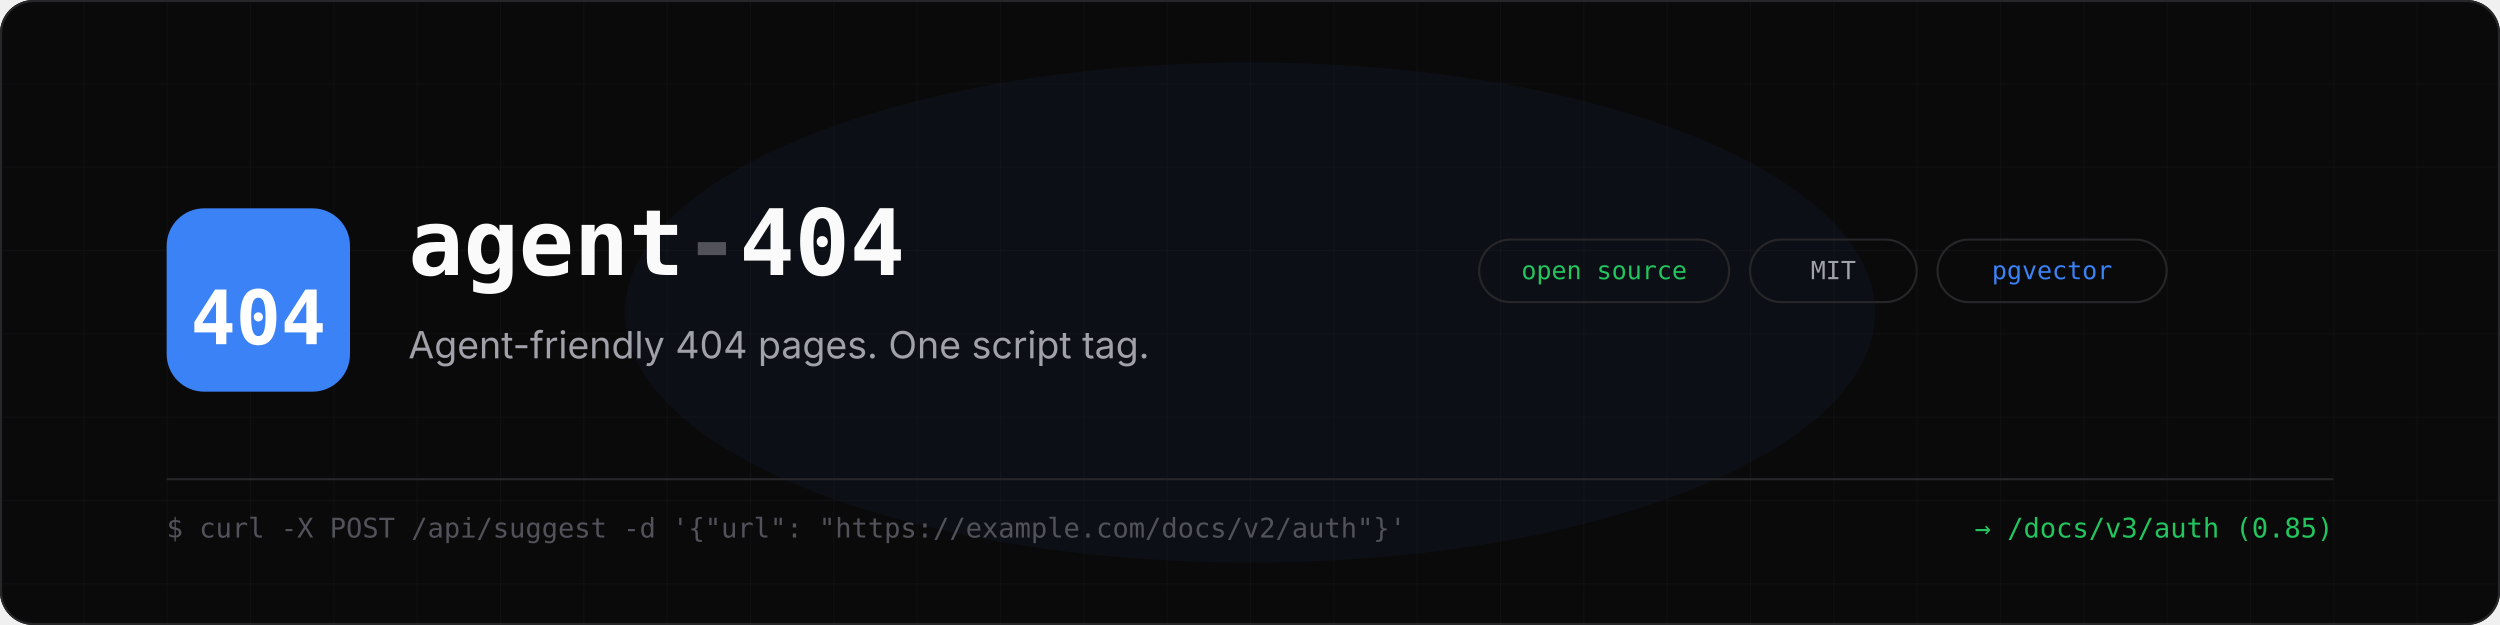
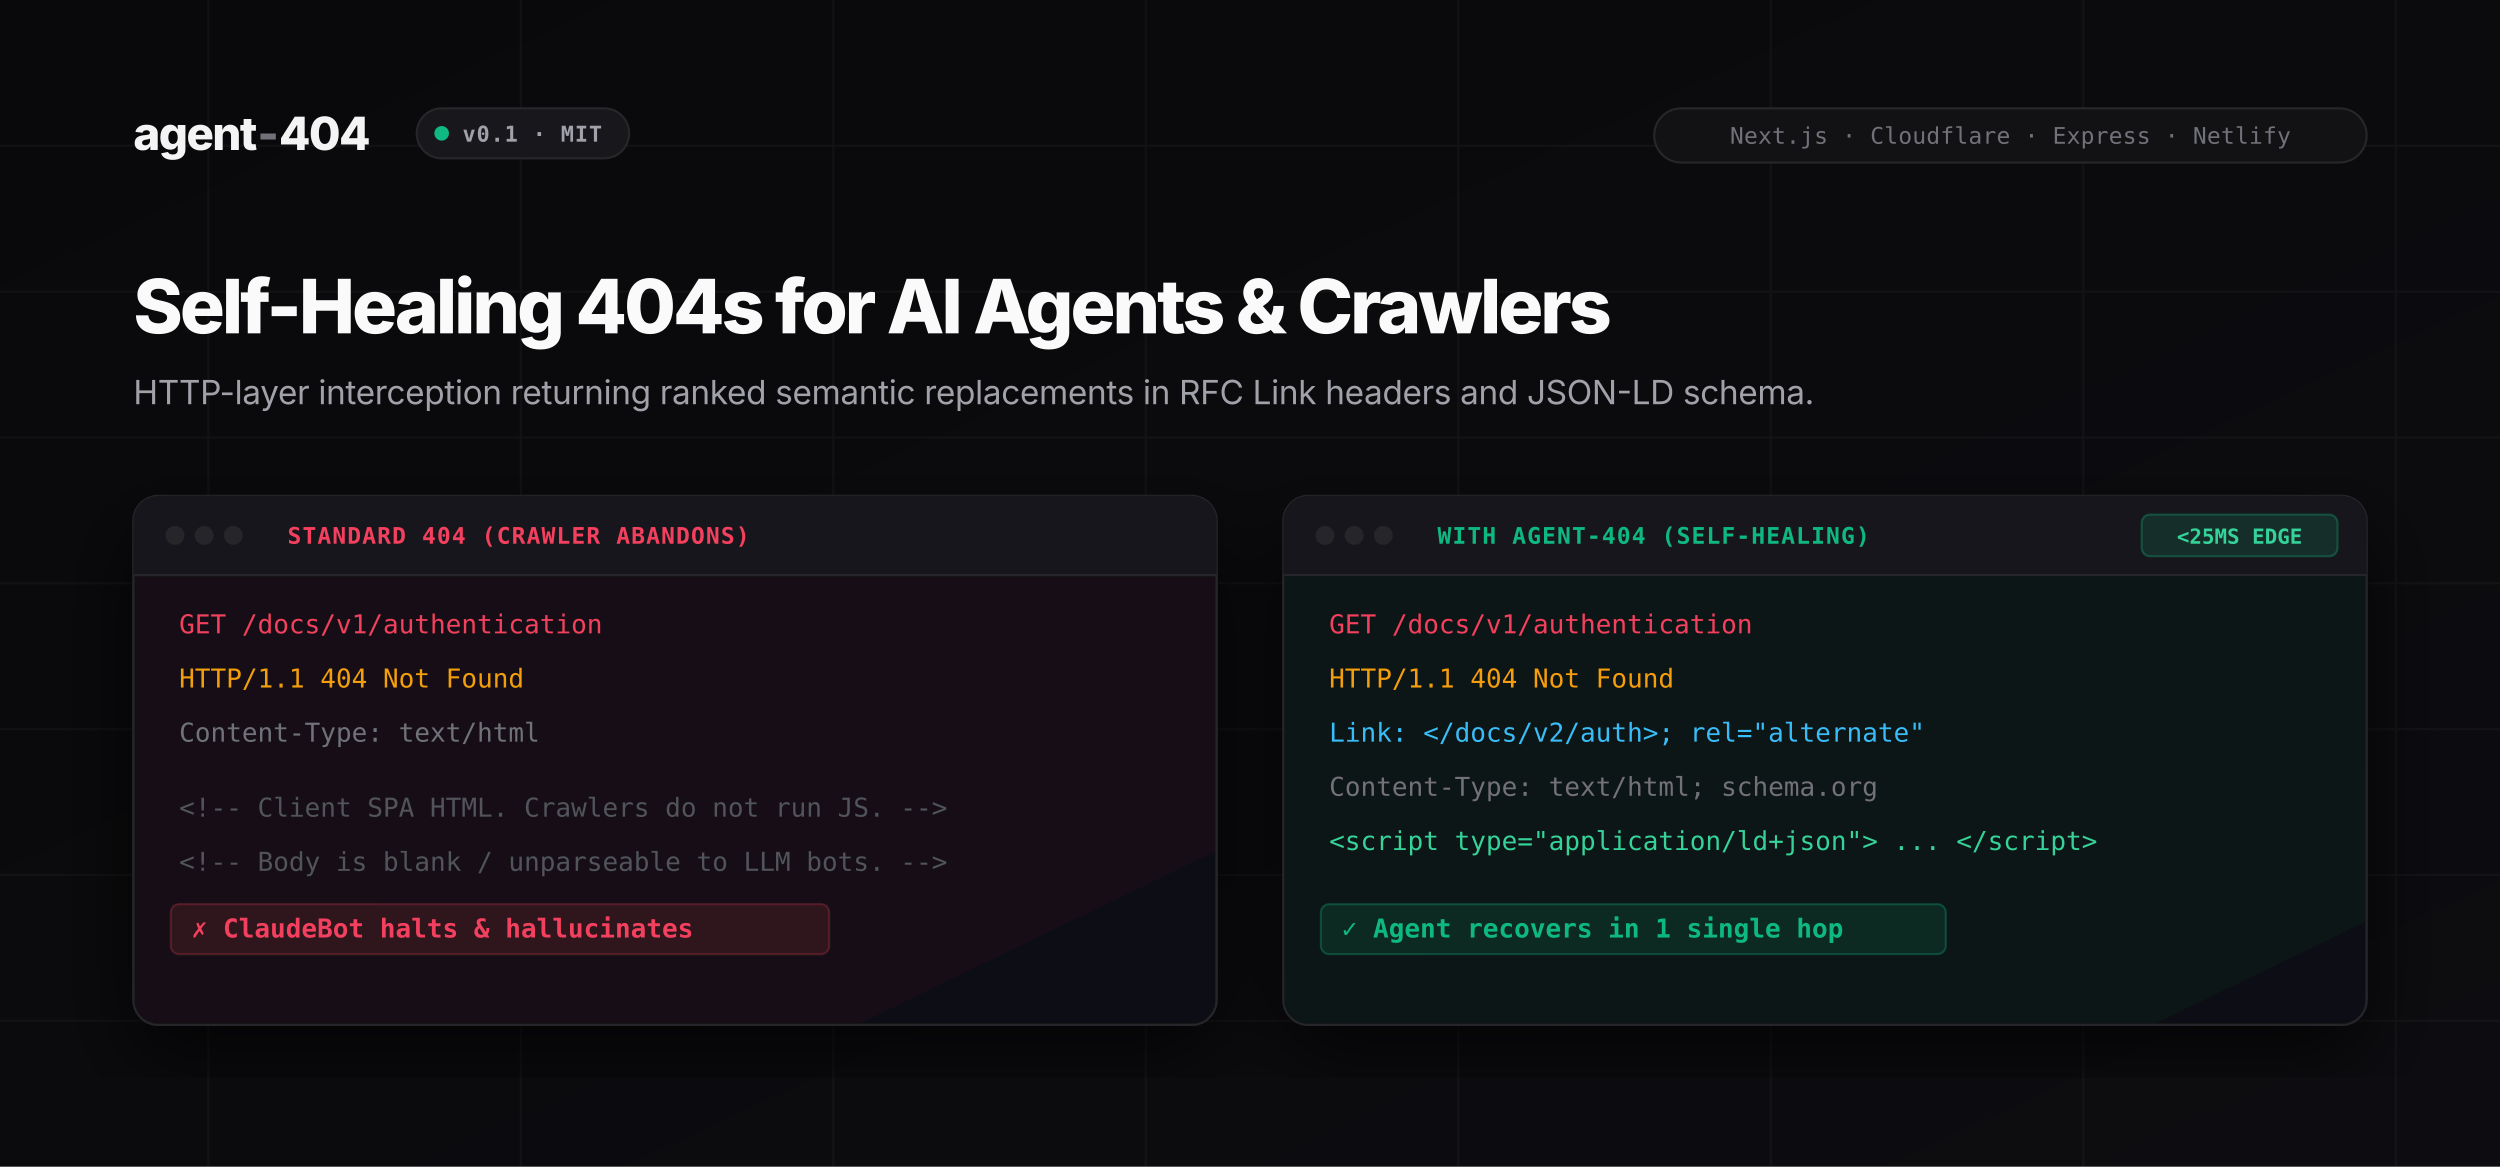
- <svg xmlns="http://www.w3.org/2000/svg" viewBox="0 0 1200 300" fill="none">
-   <rect width="1200" height="300" rx="16" fill="#0a0a0b" />
-   <rect x="0.5" y="0.5" width="1199" height="299" rx="15.5" stroke="#27272a" />
+ <svg xmlns="http://www.w3.org/2000/svg" viewBox="0 0 1200 560" width="1200" height="560">
  <defs>
-     <pattern id="grid" width="40" height="40" patternUnits="userSpaceOnUse">
-       <path d="M 40 0 L 0 0 0 40" fill="none" stroke="#27272a" stroke-width="0.5" opacity="0.4" />
-     </pattern>
+     <linearGradient id="bg" x1="0%" y1="0%" x2="100%" y2="100%">
+       <stop offset="0%" stop-color="#09090b" />
+       <stop offset="100%" stop-color="#0d0d11" />
+     </linearGradient>
+     <linearGradient id="cardGradBad" x1="0%" y1="0%" x2="100%" y2="100%">
+       <stop offset="0%" stop-color="#141113" />
+       <stop offset="100%" stop-color="#111114" />
+     </linearGradient>
+     <linearGradient id="cardGradGood" x1="0%" y1="0%" x2="100%" y2="100%">
+       <stop offset="0%" stop-color="#0f1613" />
+       <stop offset="100%" stop-color="#111114" />
+     </linearGradient>
+     <filter id="cardGlowGood" x="-10%" y="-10%" width="120%" height="120%">
+       <feDropShadow dx="0" dy="16" stdDeviation="20" flood-color="#000000" flood-opacity="0.7" />
+     </filter>
  </defs>
-   <rect width="1200" height="300" rx="16" fill="url(#grid)" />
-   <ellipse cx="600" cy="150" rx="300" ry="120" fill="#3b82f6" opacity="0.04" />
-   <rect x="80" y="100" width="88" height="88" rx="18" fill="#3b82f6" />
-   <text x="124" y="155" font-family="ui-monospace,SFMono-Regular,Menlo,Consolas,monospace" font-size="36" font-weight="800" fill="white" text-anchor="middle" dominant-baseline="middle">404</text>
-   <text x="196" y="132" font-family="ui-monospace,SFMono-Regular,Menlo,Consolas,monospace" font-size="44" font-weight="700" fill="#fafafa">agent<tspan fill="#52525b">-</tspan>404</text>
-   <text x="196" y="172" font-family="-apple-system,BlinkMacSystemFont,'Segoe UI',system-ui,sans-serif" font-size="18" fill="#a1a1aa">Agent-friendly 404 pages. One script tag.</text>
-   <rect x="710" y="115" width="120" height="30" rx="15" fill="none" stroke="#27272a" />
-   <text x="770" y="134" font-family="ui-monospace,SFMono-Regular,Menlo,Consolas,monospace" font-size="12" fill="#22c55e" text-anchor="middle">open source</text>
-   <rect x="840" y="115" width="80" height="30" rx="15" fill="none" stroke="#27272a" />
-   <text x="880" y="134" font-family="ui-monospace,SFMono-Regular,Menlo,Consolas,monospace" font-size="12" fill="#a1a1aa" text-anchor="middle">MIT</text>
-   <rect x="930" y="115" width="110" height="30" rx="15" fill="none" stroke="#27272a" />
-   <text x="985" y="134" font-family="ui-monospace,SFMono-Regular,Menlo,Consolas,monospace" font-size="12" fill="#3b82f6" text-anchor="middle">pgvector</text>
-   <line x1="80" y1="230" x2="1120" y2="230" stroke="#27272a" stroke-width="1" />
-   <text x="80" y="258" font-family="ui-monospace,SFMono-Regular,Menlo,Consolas,monospace" font-size="13" fill="#52525b">$ curl -X POST /api/suggest -d '{"url": "https://example.com/docs/v2/auth"}'</text>
-   <text x="1120" y="258" font-family="ui-monospace,SFMono-Regular,Menlo,Consolas,monospace" font-size="13" fill="#22c55e" text-anchor="end">→ /docs/v3/auth (0.85)</text>
+   <style>
+     .sans { font-family: -apple-system, BlinkMacSystemFont, 'Inter', 'Segoe UI', Roboto, sans-serif; }
+     .mono { font-family: 'JetBrains Mono', 'Geist Mono', 'SFMono-Regular', Menlo, Monaco, Consolas, monospace; }
+   </style>
+   <rect width="1200" height="560" fill="url(#bg)" />
+   <g opacity="0.035" stroke="#ffffff" stroke-width="1">
+     <line x1="0" y1="70" x2="1200" y2="70" />
+     <line x1="0" y1="140" x2="1200" y2="140" />
+     <line x1="0" y1="210" x2="1200" y2="210" />
+     <line x1="0" y1="280" x2="1200" y2="280" />
+     <line x1="0" y1="350" x2="1200" y2="350" />
+     <line x1="0" y1="420" x2="1200" y2="420" />
+     <line x1="0" y1="490" x2="1200" y2="490" />
+     <line x1="100" y1="0" x2="100" y2="560" />
+     <line x1="250" y1="0" x2="250" y2="560" />
+     <line x1="400" y1="0" x2="400" y2="560" />
+     <line x1="550" y1="0" x2="550" y2="560" />
+     <line x1="700" y1="0" x2="700" y2="560" />
+     <line x1="850" y1="0" x2="850" y2="560" />
+     <line x1="1000" y1="0" x2="1000" y2="560" />
+     <line x1="1150" y1="0" x2="1150" y2="560" />
+   </g>
+   <g transform="translate(64, 48)">
+     <text x="0" y="24" class="sans" font-size="22" font-weight="800" fill="#f4f4f5" letter-spacing="-0.035em">
+       agent<tspan fill="#71717a">-</tspan>404
+     </text>
+     <g transform="translate(136, 4)">
+       <rect x="0" y="0" width="102" height="24" rx="12" fill="#18181c" stroke="#27272a" stroke-width="1" />
+       <circle cx="12" cy="12" r="3.5" fill="#10b981" />
+       <text x="22" y="16" class="mono" font-size="10.5" font-weight="600" fill="#a1a1aa" letter-spacing="0.04em">v0.1 · MIT</text>
+     </g>
+     <g transform="translate(730, 4)">
+       <rect x="0" y="0" width="342" height="26" rx="13" fill="#121215" stroke="#27272a" stroke-width="1" />
+       <text x="171" y="17" class="mono" font-size="11" font-weight="500" fill="#71717a" text-anchor="middle" letter-spacing="0.01em">
+         Next.js · Cloudflare · Express · Netlify
+       </text>
+     </g>
+   </g>
+   <g transform="translate(64, 126)">
+     <text x="0" y="34" class="sans" font-size="36" font-weight="800" fill="#fafafa" letter-spacing="-0.04em">
+       Self-Healing 404s for AI Agents &amp; Crawlers
+     </text>
+     <text x="0" y="68" class="sans" font-size="16" font-weight="400" fill="#a1a1aa" letter-spacing="-0.01em">
+       HTTP-layer interception returning ranked semantic replacements in RFC Link headers and JSON-LD schema.
+     </text>
+   </g>
+   <g transform="translate(64, 238)" filter="url(#cardGlowGood)">
+     <g transform="translate(0, 0)">
+       <rect width="520" height="254" rx="12" fill="url(#cardGradBad)" stroke="#27272a" stroke-width="1" />
+       <path d="M 0 12 C 0 5.373 5.373 0 12 0 L 508 0 C 514.627 0 520 5.373 520 12 L 520 38 L 0 38 Z" fill="#18181c" />
+       <line x1="0" y1="38" x2="520" y2="38" stroke="#27272a" stroke-width="1" />
+       <circle cx="20" cy="19" r="4.5" fill="#27272a" />
+       <circle cx="34" cy="19" r="4.5" fill="#27272a" />
+       <circle cx="48" cy="19" r="4.5" fill="#27272a" />
+       <text x="74" y="23" class="mono" font-size="11" font-weight="700" fill="#f43f5e" letter-spacing="0.05em">STANDARD 404 (CRAWLER ABANDONS)</text>
+       <g transform="translate(22, 66)" class="mono" font-size="12.5" xml:space="preserve">
+         <text x="0" y="0" fill="#f43f5e">GET /docs/v1/authentication</text>
+         <text x="0" y="26" fill="#f59e0b">HTTP/1.1 404 Not Found</text>
+         <text x="0" y="52" fill="#71717a">Content-Type: text/html</text>
+         <text x="0" y="88" fill="#52525b">&lt;!-- Client SPA HTML. Crawlers do not run JS. --&gt;</text>
+         <text x="0" y="114" fill="#52525b">&lt;!-- Body is blank / unparseable to LLM bots. --&gt;</text>
+         <g transform="translate(0, 144)">
+           <rect x="-4" y="-14" width="316" height="24" rx="4" fill="rgba(244, 63, 94, 0.12)" stroke="rgba(244, 63, 94, 0.25)" stroke-width="1" />
+           <text x="6" y="2" fill="#f43f5e" font-weight="600">✗ ClaudeBot halts &amp; hallucinates</text>
+         </g>
+       </g>
+     </g>
+     <g transform="translate(552, 0)">
+       <rect width="520" height="254" rx="12" fill="url(#cardGradGood)" stroke="#27272a" stroke-width="1" />
+       <path d="M 0 12 C 0 5.373 5.373 0 12 0 L 508 0 C 514.627 0 520 5.373 520 12 L 520 38 L 0 38 Z" fill="#18181c" />
+       <line x1="0" y1="38" x2="520" y2="38" stroke="#27272a" stroke-width="1" />
+       <circle cx="20" cy="19" r="4.5" fill="#27272a" />
+       <circle cx="34" cy="19" r="4.5" fill="#27272a" />
+       <circle cx="48" cy="19" r="4.5" fill="#27272a" />
+       <text x="74" y="23" class="mono" font-size="11" font-weight="700" fill="#10b981" letter-spacing="0.05em">WITH AGENT-404 (SELF-HEALING)</text>
+       <rect x="412" y="9" width="94" height="20" rx="4" fill="rgba(16, 185, 129, 0.15)" stroke="rgba(16, 185, 129, 0.3)" stroke-width="1" />
+       <text x="459" y="23" class="mono" font-size="10" font-weight="700" fill="#34d399" text-anchor="middle">&lt;25MS EDGE</text>
+       <g transform="translate(22, 66)" class="mono" font-size="12.5" xml:space="preserve">
+         <text x="0" y="0" fill="#f43f5e">GET /docs/v1/authentication</text>
+         <text x="0" y="26" fill="#f59e0b">HTTP/1.1 404 Not Found</text>
+         <text x="0" y="52" fill="#38bdf8">Link: &lt;/docs/v2/auth&gt;; rel="alternate"</text>
+         <text x="0" y="78" fill="#71717a">Content-Type: text/html; schema.org</text>
+         <text x="0" y="104" fill="#34d399">&lt;script type="application/ld+json"&gt; ... &lt;/script&gt;</text>
+         <g transform="translate(0, 144)">
+           <rect x="-4" y="-14" width="300" height="24" rx="4" fill="rgba(16, 185, 129, 0.14)" stroke="rgba(16, 185, 129, 0.3)" stroke-width="1" />
+           <text x="6" y="2" fill="#10b981" font-weight="600">✓ Agent recovers in 1 single hop</text>
+         </g>
+       </g>
+     </g>
+   </g>
</svg>
